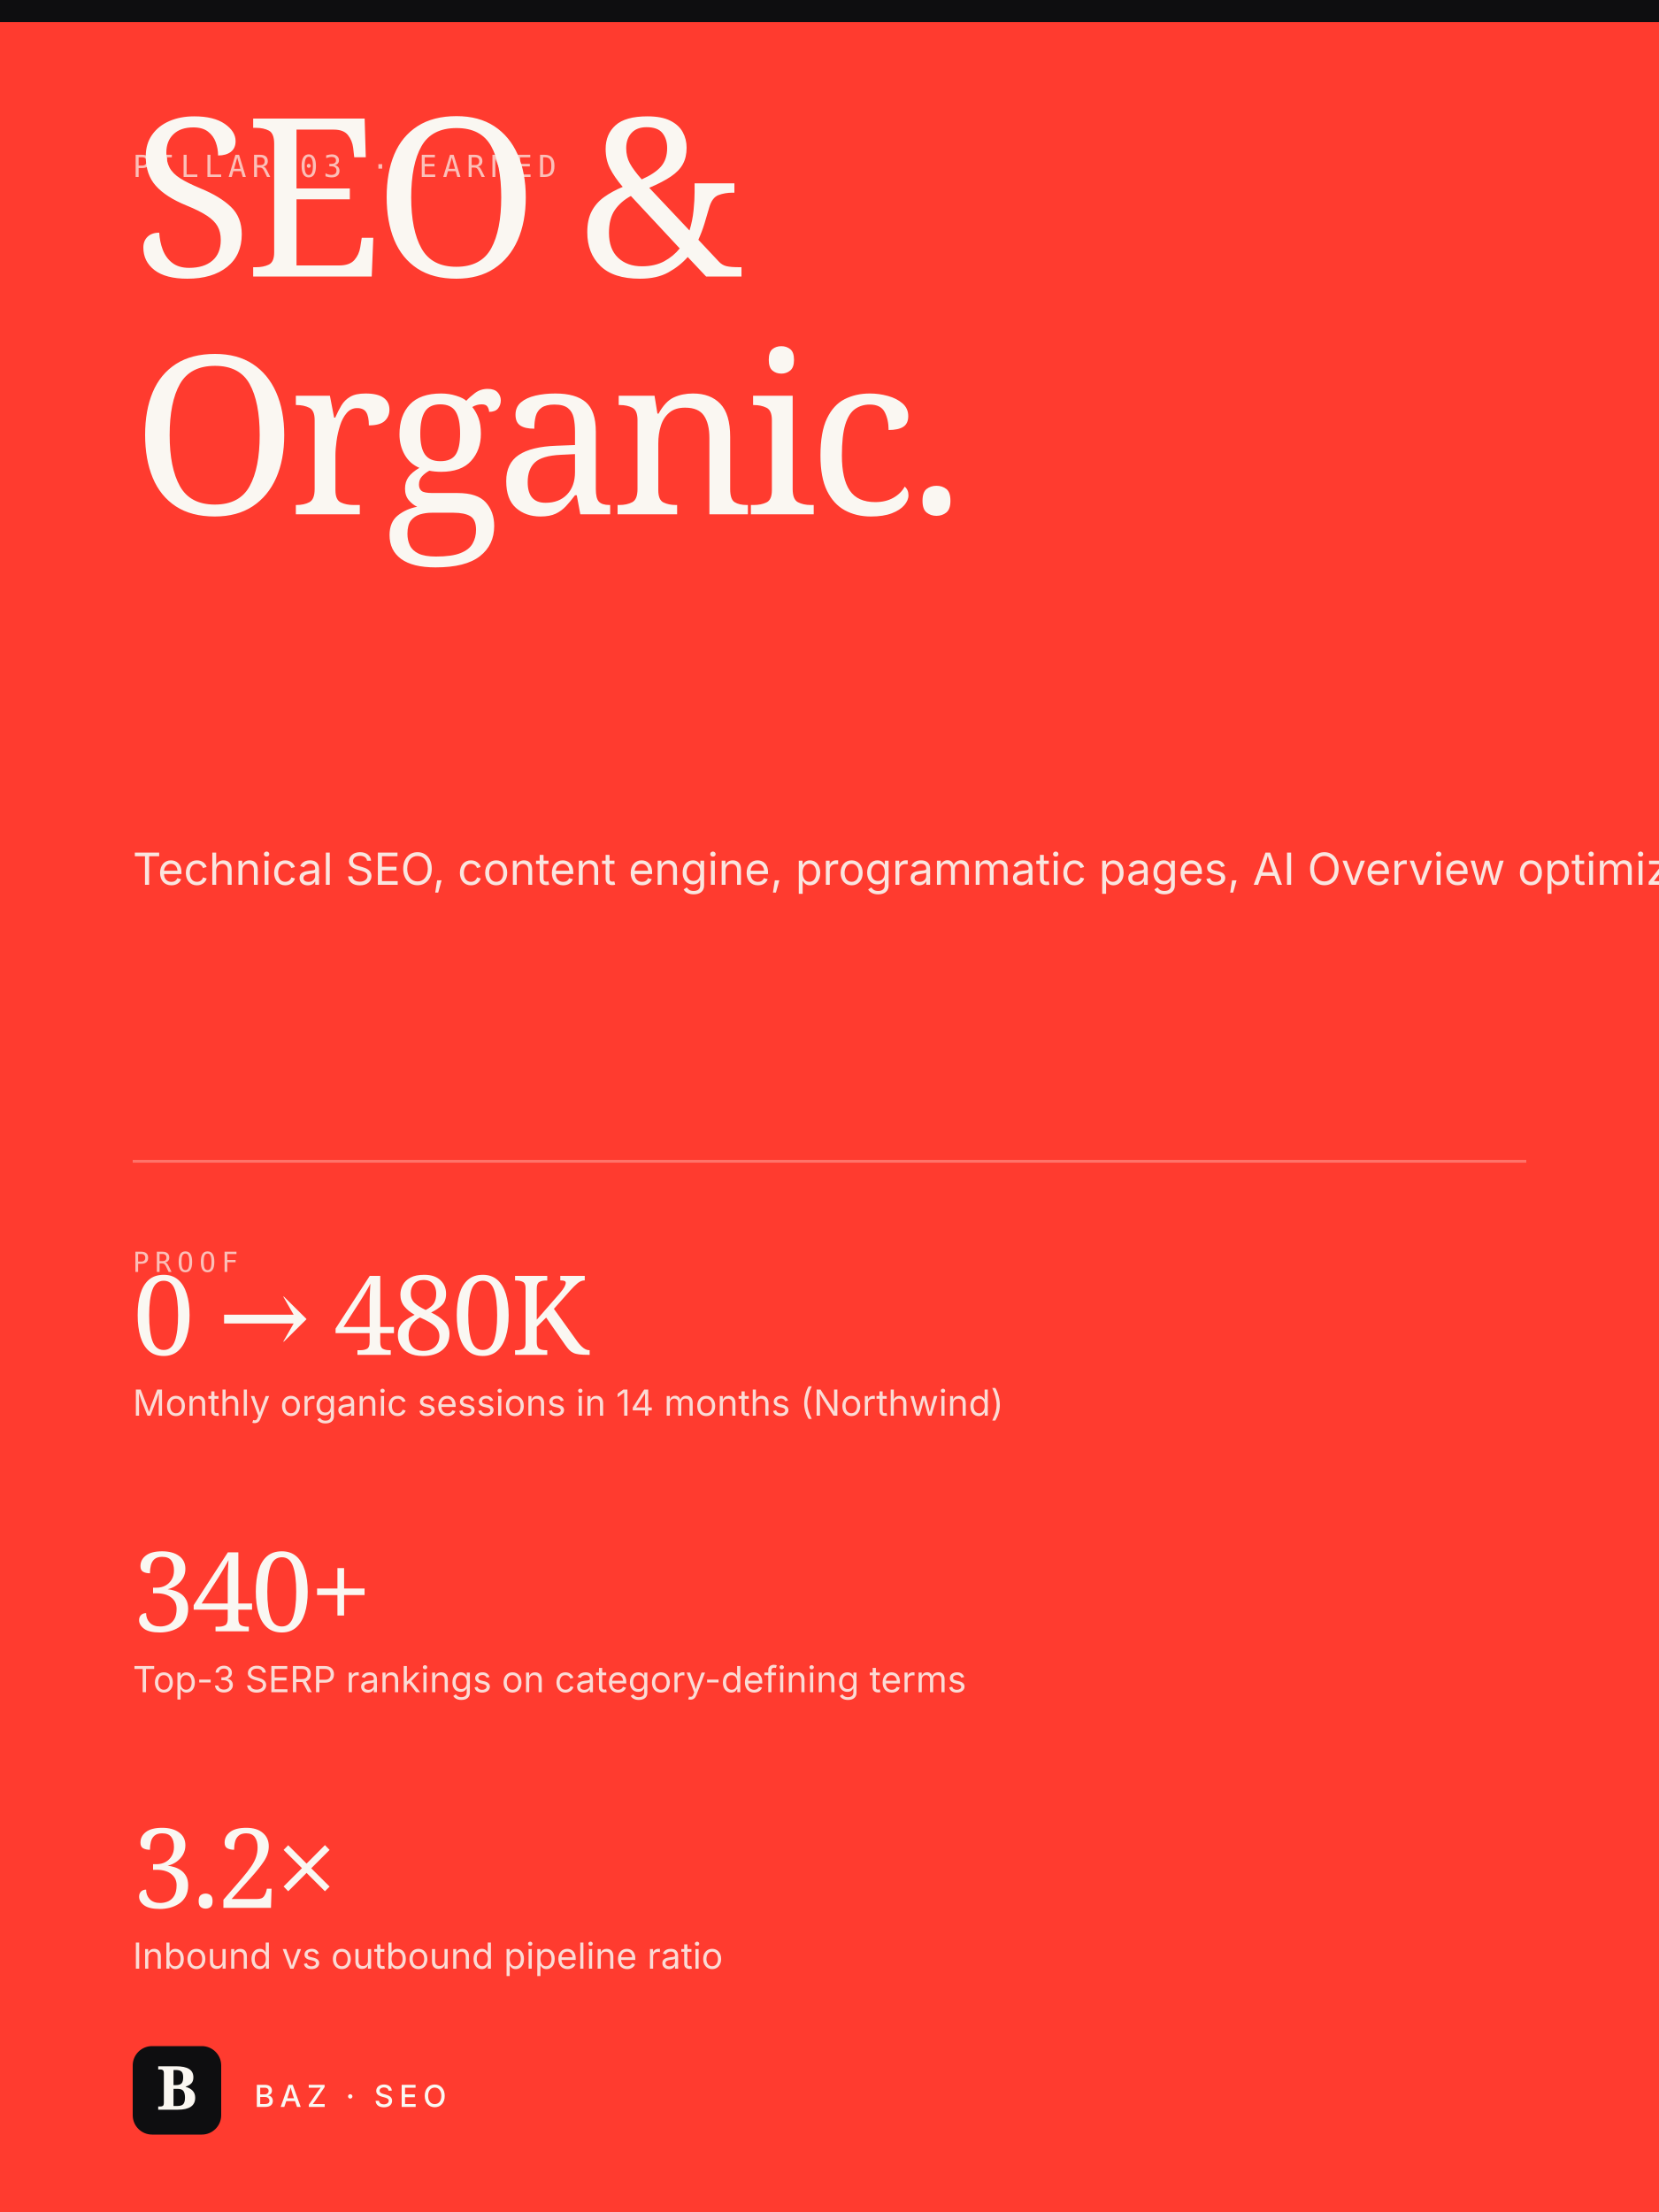
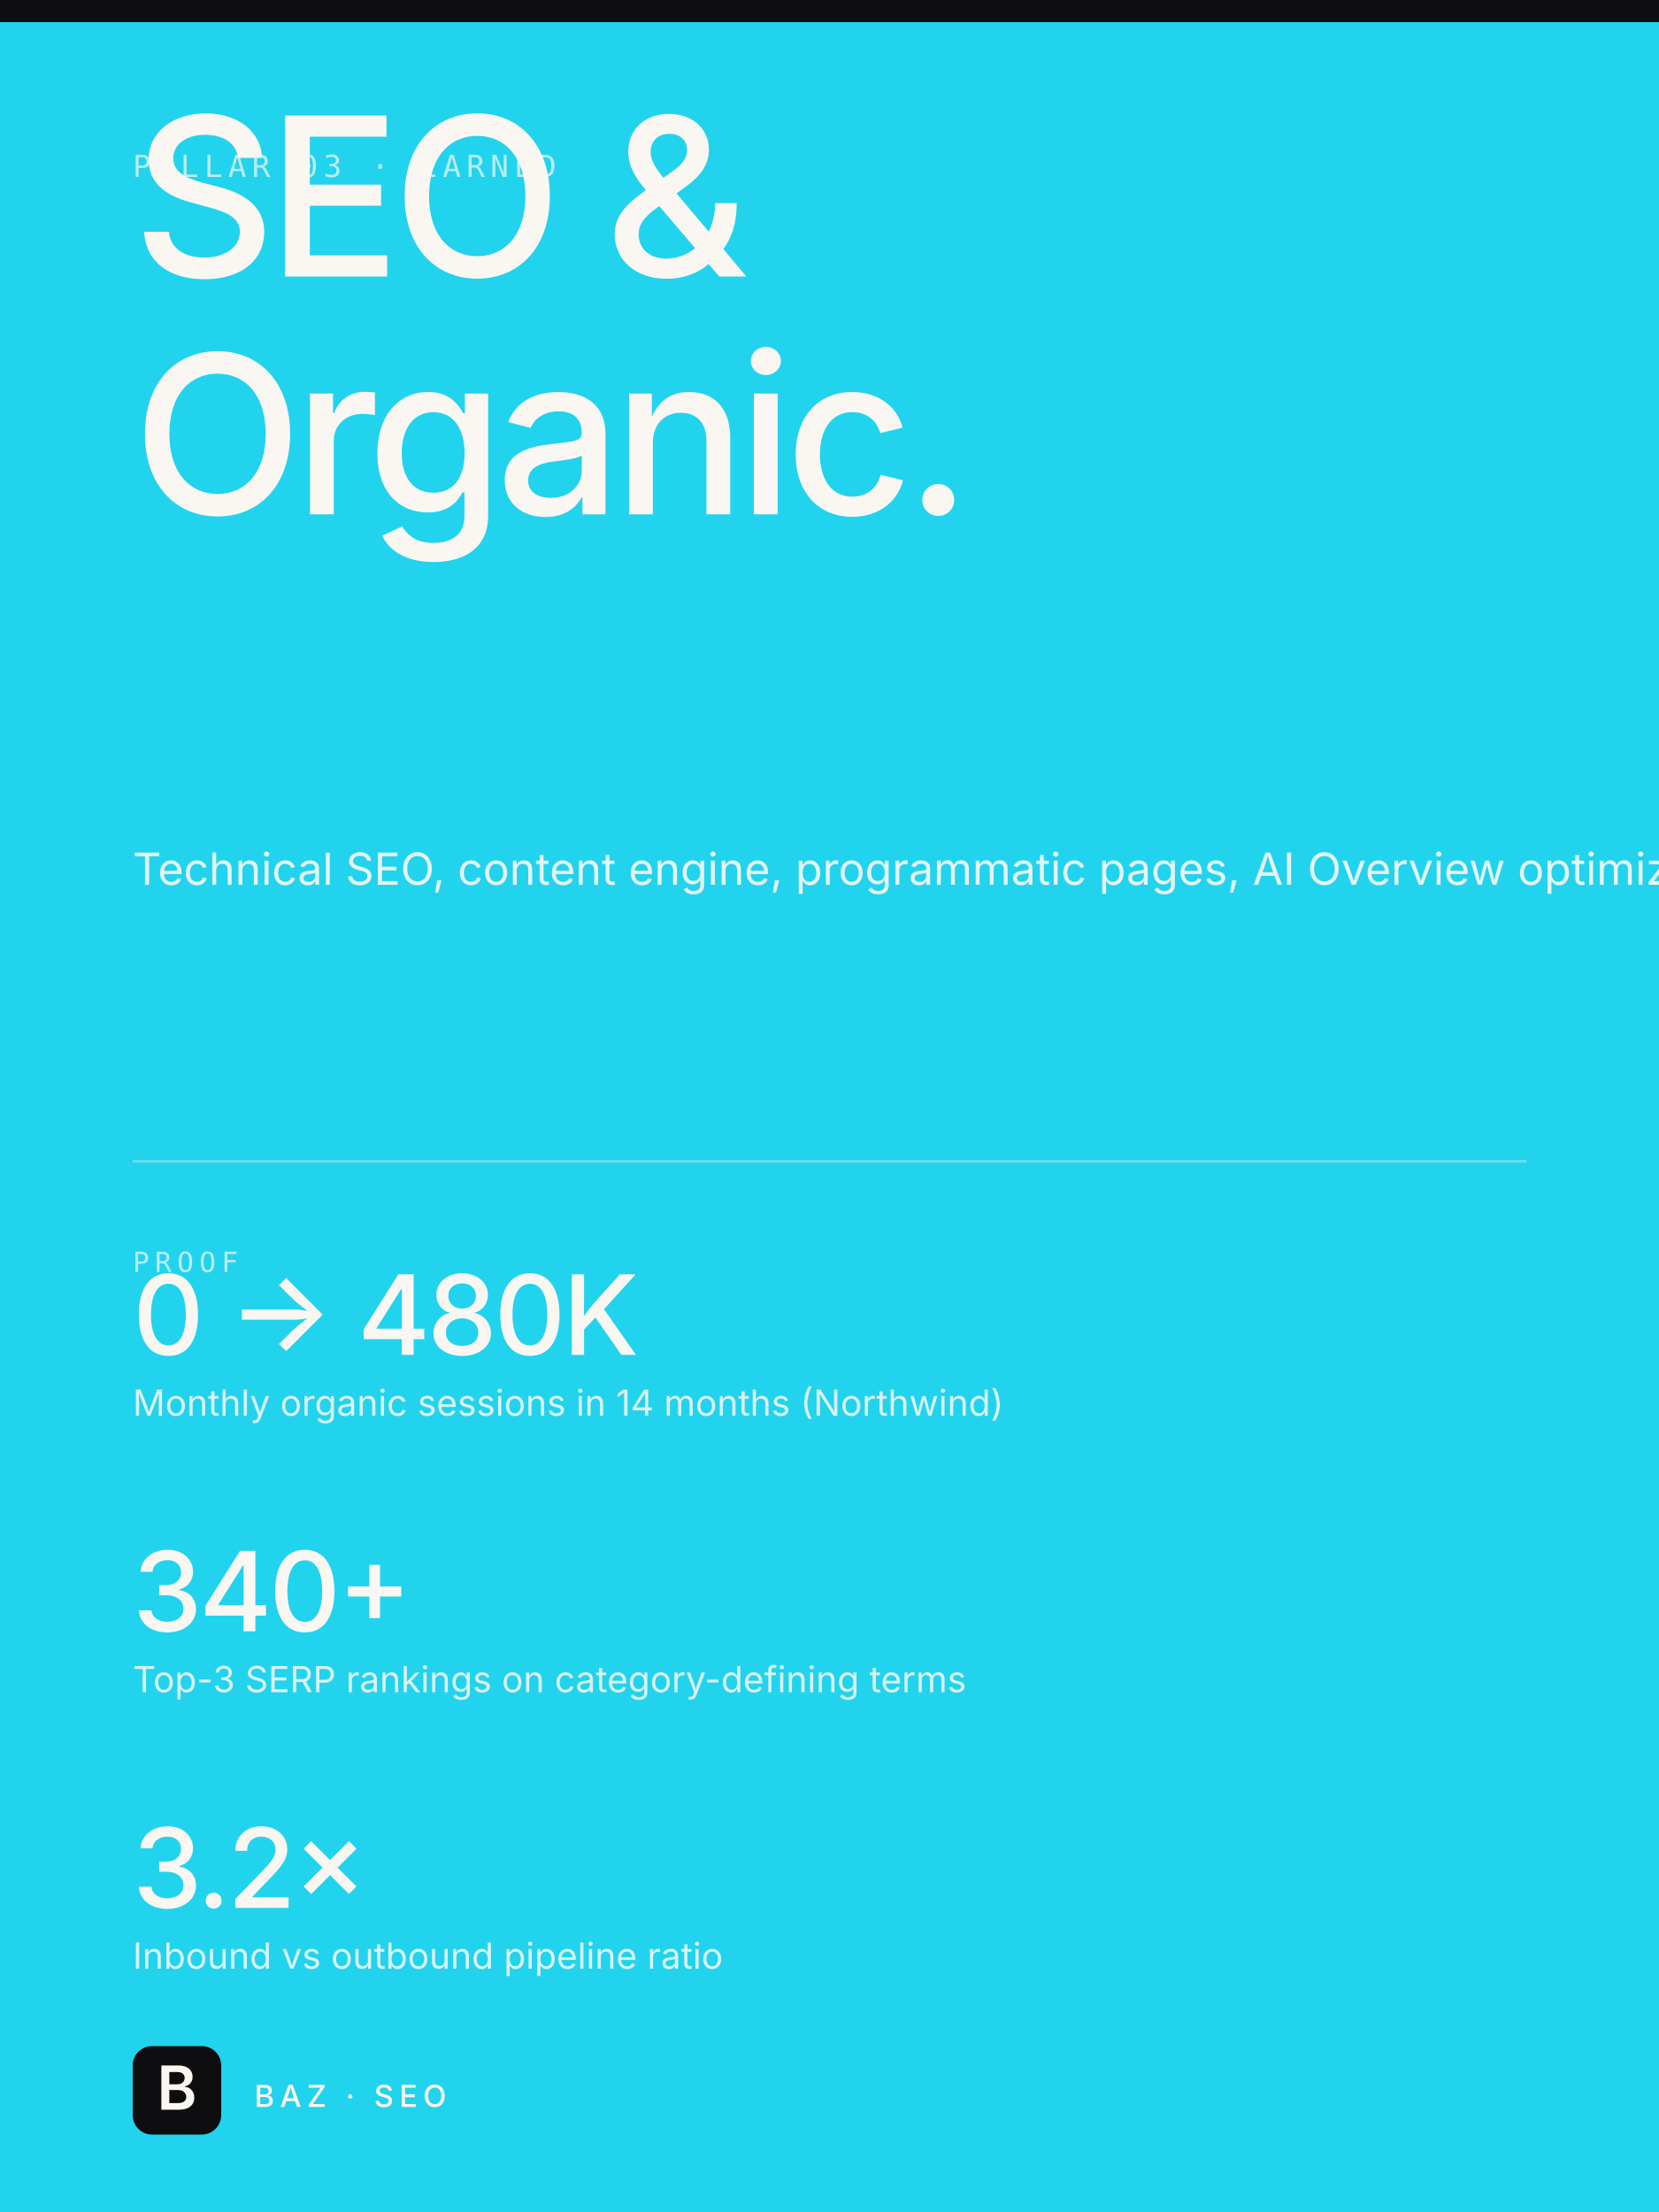
<svg xmlns="http://www.w3.org/2000/svg" viewBox="0 0 600 800" width="600" height="800" font-family="Inter, system-ui, sans-serif">
-   <rect width="600" height="800" fill="#ff3b2f" />
+   <rect width="600" height="800" fill="#22D3EE" />
  <rect width="600" height="8" fill="#0e0e10" />
  <g transform="translate(48, 64)">
    <text font-family="JetBrains Mono, monospace" font-size="11" letter-spacing="2" fill="#faf7f2" opacity="0.7">PILLAR 03 · EARNED</text>
  </g>
  <g transform="translate(48, 100)">
-     <text font-family="Fraunces, Georgia, serif" font-size="80" font-weight="500" fill="#faf7f2" letter-spacing="-3">SEO &amp;</text>
-     <text font-family="Fraunces, Georgia, serif" font-size="80" font-weight="500" fill="#faf7f2" letter-spacing="-3" y="86">Organic.</text>
+     <text font-family="Inter, Georgia, serif" font-size="80" font-weight="500" fill="#faf7f2" letter-spacing="-3">SEO &amp;</text>
+     <text font-family="Inter, Georgia, serif" font-size="80" font-weight="500" fill="#faf7f2" letter-spacing="-3" y="86">Organic.</text>
  </g>
  <g transform="translate(48, 320)">
    <text font-family="Inter, sans-serif" font-size="16" fill="#faf7f2" opacity="0.9">Technical SEO, content engine, programmatic pages, AI Overview optimization. We make organic the largest channel on your P&amp;L.</text>
  </g>
  <line x1="48" y1="420" x2="552" y2="420" stroke="#faf7f2" stroke-opacity="0.3" />
  <g transform="translate(48, 460)">
    <text font-family="JetBrains Mono, monospace" font-size="10" letter-spacing="2" fill="#faf7f2" opacity="0.7">PROOF</text>
  </g>
  <g transform="translate(48, 490)">
-     <text font-family="Fraunces, serif" font-size="40" font-weight="500" fill="#faf7f2" letter-spacing="-1">0 → 480K</text>
+     <text font-family="Inter, serif" font-size="40" font-weight="500" fill="#faf7f2" letter-spacing="-1">0 → 480K</text>
    <text font-family="Inter, sans-serif" font-size="13" fill="#faf7f2" opacity="0.85" y="22">Monthly organic sessions in 14 months (Northwind)</text>
  </g>
  <g transform="translate(48, 590)">
-     <text font-family="Fraunces, serif" font-size="40" font-weight="500" fill="#faf7f2" letter-spacing="-1">340+</text>
+     <text font-family="Inter, serif" font-size="40" font-weight="500" fill="#faf7f2" letter-spacing="-1">340+</text>
    <text font-family="Inter, sans-serif" font-size="13" fill="#faf7f2" opacity="0.85" y="22">Top-3 SERP rankings on category-defining terms</text>
  </g>
  <g transform="translate(48, 690)">
-     <text font-family="Fraunces, serif" font-size="40" font-weight="500" fill="#faf7f2" letter-spacing="-1">3.2×</text>
+     <text font-family="Inter, serif" font-size="40" font-weight="500" fill="#faf7f2" letter-spacing="-1">3.2×</text>
    <text font-family="Inter, sans-serif" font-size="13" fill="#faf7f2" opacity="0.85" y="22">Inbound vs outbound pipeline ratio</text>
  </g>
  <g transform="translate(48, 740)">
    <rect width="32" height="32" rx="7" fill="#0e0e10" />
-     <text x="16" y="23" font-family="Fraunces, serif" font-size="22" font-weight="600" fill="#faf7f2" text-anchor="middle">B</text>
+     <text x="16" y="23" font-family="Inter, serif" font-size="22" font-weight="600" fill="#faf7f2" text-anchor="middle">B</text>
    <text x="44" y="22" font-family="Inter, sans-serif" font-size="11" font-weight="500" fill="#faf7f2" letter-spacing="2">BAZ · SEO</text>
  </g>
</svg>
